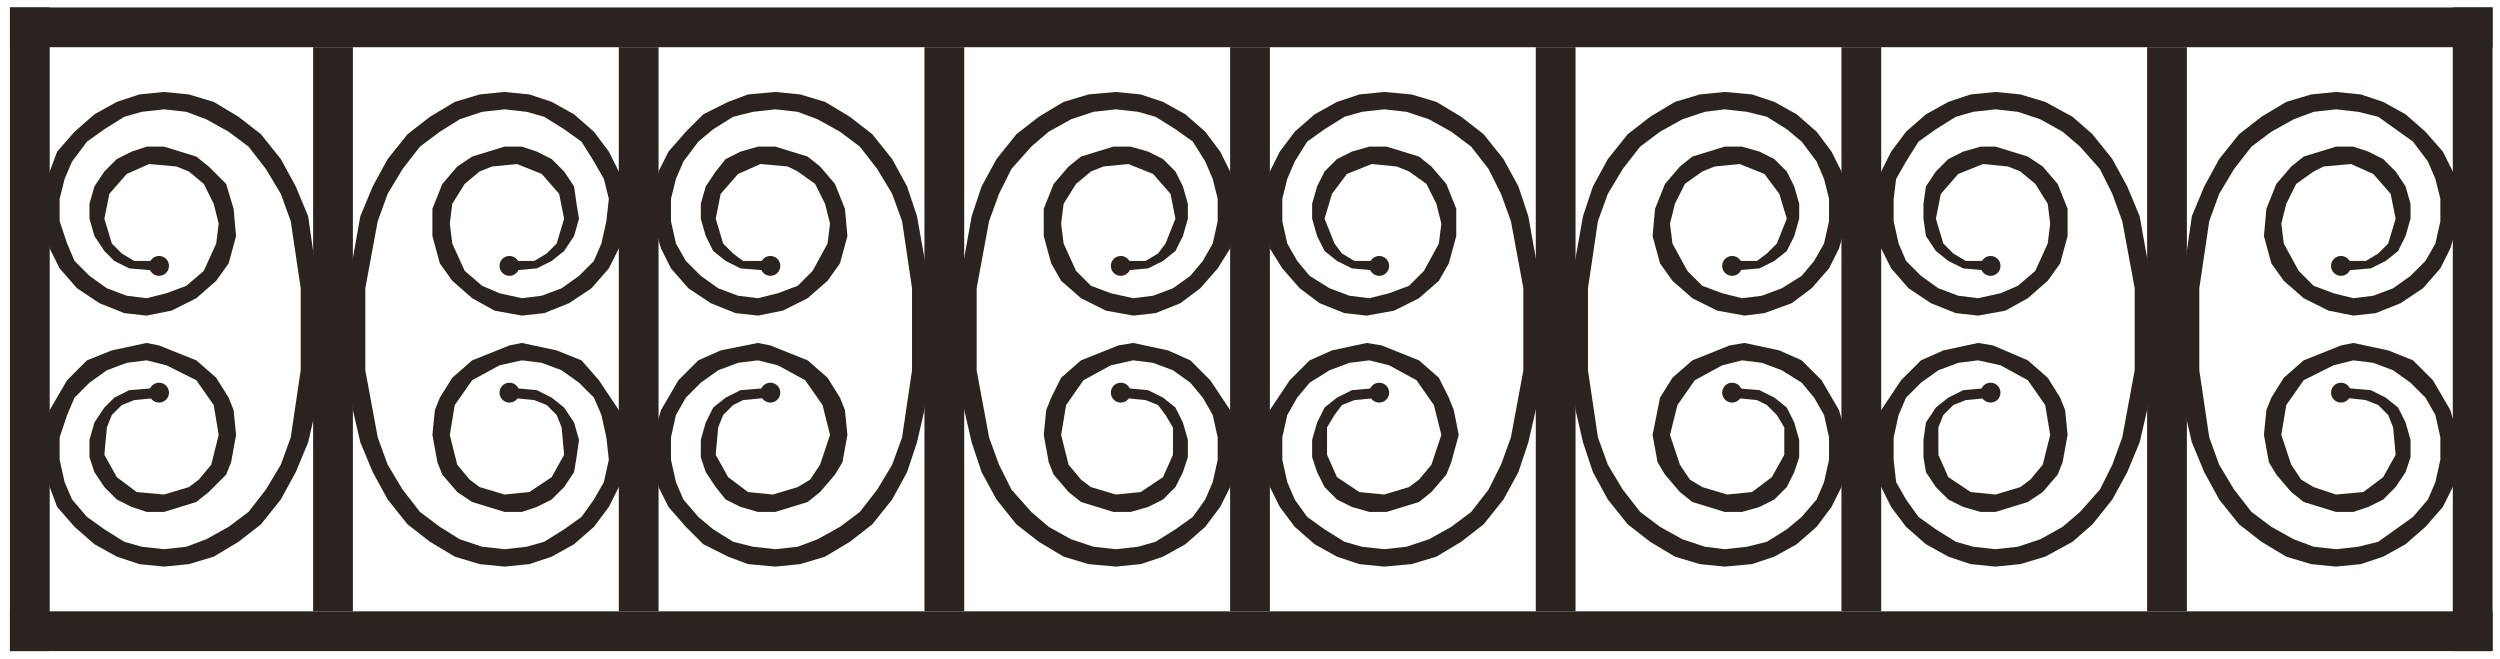
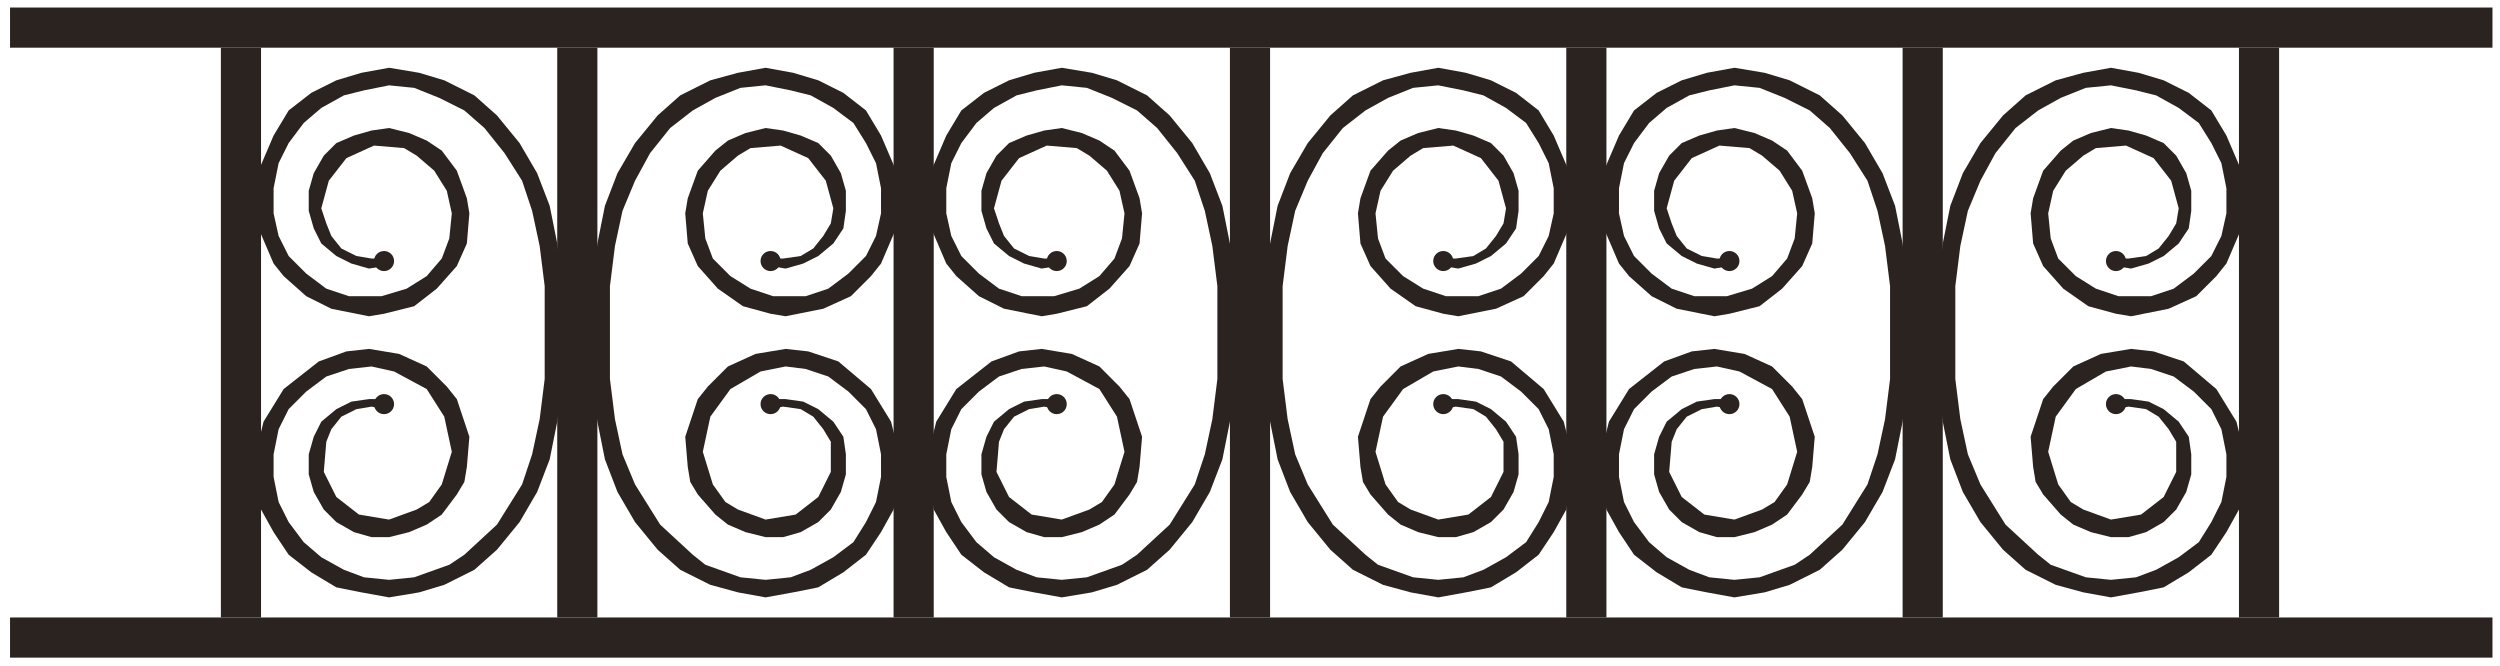
- <svg xmlns="http://www.w3.org/2000/svg" viewBox="-503 -1002 1006 265">
-   <polygon fill="#2b2320" points="-499,-740 500,-740 500,-756 -499,-756" />
-   <polygon fill="#2b2320" points="-499,-983 500,-983 500,-999 -499,-999" />
-   <polygon fill="#2b2320" points="-499,-740 -483,-740 -483,-999 -499,-999" />
-   <polygon fill="#2b2320" points="484,-740 500,-740 500,-999 484,-999" />
-   <polygon fill="#2b2320" points="-377,-756 -361,-756 -361,-983 -377,-983" />
-   <polygon fill="#2b2320" points="-254,-756 -238,-756 -238,-983 -254,-983" />
-   <polygon fill="#2b2320" points="-131,-756 -115,-756 -115,-983 -131,-983" />
+ <svg xmlns="http://www.w3.org/2000/svg" viewBox="-498 -1002 996 265">
+   <polygon fill="#2b2320" points="-494,-740 495,-740 495,-756 -494,-756" />
+   <polygon fill="#2b2320" points="-494,-983 495,-983 495,-999 -494,-999" />
+   <polygon fill="#2b2320" points="-410,-756 -394,-756 -394,-983 -410,-983" />
+   <polygon fill="#2b2320" points="394,-756 410,-756 410,-983 394,-983" />
+   <polygon fill="#2b2320" points="-276,-756 -260,-756 -260,-983 -276,-983" />
+   <polygon fill="#2b2320" points="-142,-756 -126,-756 -126,-983 -142,-983" />
  <polygon fill="#2b2320" points="-8,-756 8,-756 8,-983 -8,-983" />
-   <polygon fill="#2b2320" points="115,-756 131,-756 131,-983 115,-983" />
-   <polygon fill="#2b2320" points="238,-756 254,-756 254,-983 238,-983" />
-   <polygon fill="#2b2320" points="361,-756 377,-756 377,-983 361,-983" />
-   <polygon fill="#2b2320" points="-439,-893 -451,-894 -457,-897 -461,-901 -465,-907 -467,-914 -467,-920 -465,-927 -461,-933 -456,-938 -450,-941 -444,-943 -437,-943 -424,-939 -419,-935 -412,-928 -409,-918 -408,-907 -411,-896 -416,-889 -424,-882 -434,-877 -444,-875 -453,-876 -463,-880 -472,-886 -479,-894 -483,-902 -486,-912 -486,-923 -483,-933 -480,-941 -473,-949 -465,-956 -456,-961 -447,-964 -437,-965 -427,-964 -417,-961 -407,-955 -398,-948 -390,-938 -384,-927 -379,-915 -375,-887 -375,-852 -376,-837 -379,-824 -384,-812 -390,-801 -398,-791 -407,-784 -417,-778 -427,-775 -437,-774 -447,-775 -456,-778 -465,-783 -473,-790 -480,-798 -483,-806 -486,-816 -486,-827 -483,-837 -476,-849 -468,-857 -458,-861 -444,-864 -439,-863 -424,-857 -416,-850 -411,-842 -409,-837 -408,-827 -410,-816 -412,-811 -419,-804 -424,-800 -437,-796 -444,-796 -450,-798 -456,-801 -461,-806 -465,-812 -467,-818 -467,-825 -465,-832 -461,-838 -457,-842 -451,-845 -439,-846 -439,-842 -449,-841 -454,-839 -458,-835 -460,-830 -461,-819 -456,-810 -448,-804 -437,-803 -427,-806 -423,-809 -418,-815 -415,-827 -417,-839 -424,-849 -436,-855 -444,-857 -452,-856 -460,-853 -467,-848 -473,-842 -476,-835 -479,-826 -479,-817 -477,-808 -474,-801 -468,-794 -461,-789 -453,-784 -446,-782 -437,-781 -428,-782 -420,-785 -411,-790 -403,-796 -396,-805 -390,-815 -386,-826 -382,-853 -382,-886 -386,-913 -390,-924 -396,-934 -403,-943 -411,-949 -420,-954 -428,-957 -437,-958 -446,-957 -453,-955 -461,-950 -468,-945 -474,-937 -477,-930 -479,-922 -479,-913 -476,-904 -473,-897 -467,-891 -460,-886 -452,-883 -444,-882 -436,-884 -428,-887 -421,-893 -416,-904 -415,-912 -417,-920 -421,-928 -427,-933 -432,-935 -443,-936 -452,-932 -459,-924 -461,-914 -458,-904 -454,-900 -449,-897 -439,-897" />
-   <circle fill="#2b2320" cx="-439" cy="-895" r="4" />
-   <circle fill="#2b2320" cx="-439" cy="-844" r="4" />
-   <polygon fill="#2b2320" points="-298,-897 -288,-897 -283,-900 -279,-904 -276,-914 -278,-924 -285,-932 -295,-936 -305,-935 -310,-933 -316,-928 -321,-920 -322,-912 -321,-904 -316,-893 -309,-887 -302,-884 -293,-882 -285,-883 -277,-886 -270,-891 -264,-897 -261,-904 -259,-913 -258,-922 -260,-930 -264,-937 -269,-945 -276,-950 -284,-955 -291,-957 -300,-958 -309,-957 -318,-954 -326,-949 -334,-943 -341,-934 -347,-924 -351,-913 -356,-886 -356,-853 -351,-826 -347,-815 -341,-805 -334,-796 -326,-790 -318,-785 -309,-782 -300,-781 -291,-782 -284,-784 -276,-789 -269,-794 -264,-801 -260,-808 -258,-817 -259,-826 -261,-835 -264,-842 -270,-848 -277,-853 -285,-856 -293,-857 -302,-855 -313,-849 -320,-839 -322,-827 -319,-815 -314,-809 -310,-806 -300,-803 -290,-804 -281,-810 -276,-819 -277,-830 -279,-835 -283,-839 -288,-841 -298,-842 -298,-846 -287,-845 -281,-842 -276,-838 -272,-832 -270,-825 -271,-818 -272,-812 -276,-806 -281,-801 -287,-798 -293,-796 -300,-796 -313,-800 -319,-804 -325,-811 -327,-816 -329,-827 -328,-837 -326,-842 -321,-850 -313,-857 -298,-863 -293,-864 -279,-861 -269,-857 -262,-849 -254,-837 -252,-827 -251,-816 -254,-806 -258,-798 -264,-790 -272,-783 -281,-778 -290,-775 -300,-774 -310,-775 -320,-778 -330,-784 -339,-791 -347,-801 -353,-812 -358,-824 -361,-837 -363,-852 -363,-887 -358,-915 -353,-927 -347,-938 -339,-948 -330,-955 -320,-961 -310,-964 -300,-965 -290,-964 -281,-961 -272,-956 -264,-949 -258,-941 -254,-933 -251,-923 -252,-912 -254,-902 -258,-894 -265,-886 -274,-880 -284,-876 -293,-875 -304,-877 -313,-882 -321,-889 -326,-896 -329,-907 -329,-918 -325,-928 -319,-935 -313,-939 -300,-943 -293,-943 -287,-941 -281,-938 -276,-933 -272,-927 -271,-920 -270,-914 -272,-907 -276,-901 -281,-897 -287,-894 -298,-893" />
-   <circle fill="#2b2320" cx="-298" cy="-895" r="4" />
-   <circle fill="#2b2320" cx="-298" cy="-844" r="4" />
-   <polygon fill="#2b2320" points="-193,-893 -205,-894 -211,-897 -216,-901 -219,-907 -221,-914 -221,-920 -219,-927 -215,-933 -211,-938 -205,-941 -198,-943 -191,-943 -178,-939 -173,-935 -167,-928 -163,-918 -162,-907 -165,-896 -170,-889 -178,-882 -188,-877 -198,-875 -207,-876 -217,-880 -226,-886 -233,-894 -237,-902 -240,-912 -240,-923 -238,-933 -234,-941 -227,-949 -220,-956 -210,-961 -202,-964 -191,-965 -181,-964 -171,-961 -161,-955 -152,-948 -144,-938 -138,-927 -134,-915 -129,-887 -129,-852 -131,-837 -134,-824 -138,-812 -144,-801 -152,-791 -161,-784 -171,-778 -181,-775 -191,-774 -202,-775 -210,-778 -220,-783 -227,-790 -234,-798 -238,-806 -240,-816 -240,-827 -237,-837 -230,-849 -222,-857 -213,-861 -198,-864 -193,-863 -178,-857 -170,-850 -165,-842 -163,-837 -162,-827 -164,-816 -167,-811 -173,-804 -178,-800 -191,-796 -198,-796 -205,-798 -211,-801 -215,-806 -219,-812 -221,-818 -221,-825 -219,-832 -216,-838 -211,-842 -205,-845 -193,-846 -194,-842 -204,-841 -208,-839 -212,-835 -214,-830 -215,-819 -210,-810 -202,-804 -192,-803 -182,-806 -177,-809 -173,-815 -169,-827 -172,-839 -179,-849 -190,-855 -198,-857 -206,-856 -214,-853 -221,-848 -227,-842 -231,-835 -233,-826 -233,-817 -231,-808 -228,-801 -222,-794 -216,-789 -208,-784 -200,-782 -191,-781 -182,-782 -174,-785 -165,-790 -157,-796 -150,-805 -144,-815 -140,-826 -136,-853 -136,-886 -140,-913 -144,-924 -150,-934 -157,-943 -165,-949 -174,-954 -182,-957 -191,-958 -200,-957 -208,-955 -216,-950 -222,-945 -228,-937 -231,-930 -233,-922 -233,-913 -231,-904 -227,-897 -221,-891 -214,-886 -206,-883 -198,-882 -190,-884 -182,-887 -176,-893 -170,-904 -169,-912 -171,-920 -175,-928 -182,-933 -186,-935 -197,-936 -206,-932 -213,-924 -215,-914 -212,-904 -208,-900 -204,-897 -194,-897" />
-   <circle fill="#2b2320" cx="-193" cy="-895" r="4" />
-   <circle fill="#2b2320" cx="-193" cy="-844" r="4" />
-   <polygon fill="#2b2320" points="-52,-897 -42,-897 -37,-900 -34,-904 -30,-914 -32,-924 -39,-932 -49,-936 -59,-935 -64,-933 -70,-928 -75,-920 -76,-912 -75,-904 -70,-893 -64,-887 -56,-884 -47,-882 -39,-883 -31,-886 -24,-891 -19,-897 -15,-904 -13,-913 -13,-922 -15,-930 -18,-937 -23,-945 -30,-950 -38,-955 -45,-957 -54,-958 -63,-957 -72,-954 -81,-949 -88,-943 -96,-934 -101,-924 -105,-913 -110,-886 -110,-853 -105,-826 -101,-815 -96,-805 -88,-796 -81,-790 -72,-785 -63,-782 -54,-781 -45,-782 -38,-784 -30,-789 -23,-794 -18,-801 -15,-808 -13,-817 -13,-826 -15,-835 -19,-842 -24,-848 -31,-853 -39,-856 -47,-857 -56,-855 -67,-849 -74,-839 -76,-827 -73,-815 -68,-809 -64,-806 -54,-803 -44,-804 -35,-810 -31,-819 -31,-830 -34,-835 -37,-839 -42,-841 -52,-842 -52,-846 -41,-845 -35,-842 -30,-838 -27,-832 -25,-825 -25,-818 -27,-812 -30,-806 -35,-801 -41,-798 -48,-796 -55,-796 -68,-800 -73,-804 -79,-811 -81,-816 -83,-827 -82,-837 -80,-842 -76,-850 -68,-857 -53,-863 -47,-864 -33,-861 -24,-857 -16,-849 -8,-837 -6,-827 -6,-816 -8,-806 -12,-798 -18,-790 -26,-783 -35,-778 -44,-775 -54,-774 -65,-775 -75,-778 -85,-784 -94,-791 -102,-801 -108,-812 -112,-824 -115,-837 -117,-852 -117,-887 -112,-915 -108,-927 -102,-938 -94,-948 -85,-955 -75,-961 -65,-964 -54,-965 -44,-964 -35,-961 -26,-956 -18,-949 -12,-941 -8,-933 -6,-923 -6,-912 -8,-902 -13,-894 -20,-886 -28,-880 -38,-876 -47,-875 -58,-877 -68,-882 -76,-889 -80,-896 -83,-907 -83,-918 -79,-928 -73,-935 -68,-939 -55,-943 -48,-943 -41,-941 -35,-938 -30,-933 -27,-927 -25,-920 -25,-914 -27,-907 -30,-901 -35,-897 -41,-894 -52,-893" />
-   <circle fill="#2b2320" cx="-52" cy="-895" r="4" />
-   <circle fill="#2b2320" cx="-52" cy="-844" r="4" />
-   <polygon fill="#2b2320" points="52,-893 41,-894 35,-897 30,-901 27,-907 25,-914 25,-920 27,-927 30,-933 35,-938 41,-941 48,-943 55,-943 68,-939 73,-935 79,-928 83,-918 83,-907 80,-896 76,-889 68,-882 58,-877 47,-875 38,-876 28,-880 20,-886 13,-894 8,-902 6,-912 6,-923 8,-933 12,-941 18,-949 26,-956 35,-961 44,-964 54,-965 65,-964 75,-961 85,-955 94,-948 102,-938 108,-927 112,-915 117,-887 117,-852 115,-837 112,-824 108,-812 102,-801 94,-791 85,-784 75,-778 65,-775 54,-774 44,-775 35,-778 26,-783 18,-790 12,-798 8,-806 6,-816 6,-827 8,-837 16,-849 24,-857 33,-861 47,-864 53,-863 68,-857 76,-850 80,-842 82,-837 84,-827 81,-816 79,-811 73,-804 68,-800 55,-796 48,-796 41,-798 35,-801 30,-806 27,-812 25,-818 25,-825 27,-832 30,-838 35,-842 41,-845 52,-846 52,-842 42,-841 37,-839 34,-835 31,-830 31,-819 35,-810 44,-804 54,-803 64,-806 68,-809 73,-815 77,-827 74,-839 67,-849 56,-855 48,-857 40,-856 32,-853 24,-848 19,-842 15,-835 13,-826 13,-817 15,-808 18,-801 23,-794 30,-789 38,-784 45,-782 54,-781 63,-782 72,-785 81,-790 89,-796 96,-805 101,-815 105,-826 110,-853 110,-886 105,-913 101,-924 96,-934 89,-943 81,-949 72,-954 63,-957 54,-958 45,-957 38,-955 30,-950 23,-945 18,-937 15,-930 13,-922 13,-913 15,-904 19,-897 24,-891 32,-886 40,-883 48,-882 56,-884 64,-887 70,-893 76,-904 77,-912 75,-920 71,-928 64,-933 59,-935 49,-936 39,-932 33,-924 30,-914 34,-904 37,-900 42,-897 52,-897" />
-   <circle fill="#2b2320" cx="52" cy="-895" r="4" />
-   <circle fill="#2b2320" cx="52" cy="-844" r="4" />
-   <polygon fill="#2b2320" points="194,-897 204,-897 208,-900 212,-904 216,-914 213,-924 207,-932 197,-936 187,-935 182,-933 175,-928 171,-920 169,-912 170,-904 176,-893 182,-887 190,-884 198,-882 206,-883 214,-886 222,-891 227,-897 231,-904 233,-913 233,-922 231,-930 228,-937 222,-945 216,-950 208,-955 200,-957 191,-958 183,-957 174,-954 165,-949 157,-943 150,-934 144,-924 140,-913 136,-886 136,-853 140,-826 144,-815 150,-805 157,-796 165,-790 174,-785 183,-782 191,-781 200,-782 208,-784 216,-789 222,-794 228,-801 231,-808 233,-817 233,-826 231,-835 227,-842 222,-848 214,-853 206,-856 198,-857 190,-855 179,-849 172,-839 169,-827 173,-815 177,-809 182,-806 192,-803 202,-804 210,-810 215,-819 215,-830 212,-835 208,-839 204,-841 194,-842 193,-846 205,-845 211,-842 216,-838 219,-832 221,-825 221,-818 219,-812 216,-806 211,-801 205,-798 198,-796 191,-796 178,-800 173,-804 167,-811 164,-816 162,-827 164,-837 165,-842 170,-850 178,-857 193,-863 199,-864 213,-861 222,-857 230,-849 237,-837 240,-827 240,-816 238,-806 234,-798 228,-790 220,-783 211,-778 202,-775 191,-774 181,-775 171,-778 161,-784 152,-791 144,-801 138,-812 134,-824 131,-837 129,-852 129,-887 134,-915 138,-927 144,-938 152,-948 161,-955 171,-961 181,-964 191,-965 202,-964 211,-961 220,-956 228,-949 234,-941 238,-933 240,-923 240,-912 237,-902 233,-894 226,-886 218,-880 207,-876 199,-875 188,-877 178,-882 170,-889 165,-896 162,-907 163,-918 167,-928 173,-935 178,-939 191,-943 198,-943 205,-941 211,-938 216,-933 219,-927 221,-920 221,-914 219,-907 216,-901 211,-897 205,-894 193,-893" />
-   <circle fill="#2b2320" cx="194" cy="-895" r="4" />
-   <circle fill="#2b2320" cx="194" cy="-844" r="4" />
-   <polygon fill="#2b2320" points="298,-893 287,-894 281,-897 276,-901 272,-907 271,-914 271,-920 272,-927 276,-933 281,-938 287,-941 294,-943 300,-943 313,-939 319,-935 325,-928 329,-918 329,-907 326,-896 321,-889 313,-882 304,-877 293,-875 284,-876 274,-880 265,-886 258,-894 254,-902 252,-912 252,-923 254,-933 258,-941 264,-949 272,-956 281,-961 290,-964 300,-965 310,-964 320,-961 331,-955 339,-948 347,-938 353,-927 358,-915 363,-887 363,-852 361,-837 358,-824 353,-812 347,-801 339,-791 331,-784 320,-778 310,-775 300,-774 290,-775 281,-778 272,-783 264,-790 258,-798 254,-806 252,-816 252,-827 254,-837 262,-849 270,-857 279,-861 293,-864 299,-863 313,-857 321,-850 326,-842 328,-837 329,-827 327,-816 325,-811 319,-804 313,-800 300,-796 294,-796 287,-798 281,-801 276,-806 272,-812 271,-818 271,-825 272,-832 276,-838 281,-842 287,-845 298,-846 298,-842 288,-841 283,-839 279,-835 277,-830 277,-819 281,-810 290,-804 300,-803 310,-806 314,-809 319,-815 322,-827 320,-839 313,-849 302,-855 293,-857 285,-856 277,-853 270,-848 264,-842 261,-835 259,-826 259,-817 260,-808 264,-801 269,-794 276,-789 284,-784 291,-782 300,-781 309,-782 318,-785 327,-790 334,-796 342,-805 347,-815 351,-826 356,-853 356,-886 351,-913 347,-924 342,-934 334,-943 327,-949 318,-954 309,-957 300,-958 291,-957 284,-955 276,-950 269,-945 264,-937 260,-930 259,-922 259,-913 261,-904 264,-897 270,-891 277,-886 285,-883 293,-882 302,-884 309,-887 316,-893 321,-904 322,-912 321,-920 316,-928 310,-933 305,-935 295,-936 285,-932 278,-924 276,-914 279,-904 283,-900 288,-897 298,-897" />
-   <circle fill="#2b2320" cx="298" cy="-895" r="4" />
-   <circle fill="#2b2320" cx="298" cy="-844" r="4" />
-   <polygon fill="#2b2320" points="440,-897 449,-897 454,-900 458,-904 461,-914 459,-924 452,-932 443,-936 432,-935 428,-933 421,-928 417,-920 415,-912 416,-904 422,-893 428,-887 436,-884 444,-882 452,-883 460,-886 467,-891 473,-897 477,-904 479,-913 479,-922 477,-930 474,-937 468,-945 461,-950 454,-955 446,-957 437,-958 428,-957 420,-954 411,-949 403,-943 396,-934 390,-924 386,-913 382,-886 382,-853 386,-826 390,-815 396,-805 403,-796 411,-790 420,-785 428,-782 437,-781 446,-782 454,-784 461,-789 468,-794 474,-801 477,-808 479,-817 479,-826 477,-835 473,-842 467,-848 460,-853 452,-856 444,-857 436,-855 424,-849 417,-839 415,-827 419,-815 423,-809 428,-806 437,-803 448,-804 456,-810 461,-819 460,-830 458,-835 454,-839 449,-841 440,-842 439,-846 451,-845 457,-842 462,-838 465,-832 467,-825 467,-818 465,-812 461,-806 456,-801 450,-798 444,-796 437,-796 424,-800 419,-804 413,-811 410,-816 408,-827 409,-837 411,-842 416,-850 424,-857 439,-863 444,-864 458,-861 468,-857 476,-849 483,-837 486,-827 486,-816 484,-806 480,-798 473,-790 465,-783 456,-778 447,-775 437,-774 427,-775 417,-778 407,-784 398,-791 390,-801 384,-812 379,-824 376,-837 375,-852 375,-887 379,-915 384,-927 390,-938 398,-948 407,-955 417,-961 427,-964 437,-965 447,-964 456,-961 465,-956 473,-949 480,-941 484,-933 486,-923 486,-912 483,-902 479,-894 472,-886 463,-880 453,-876 444,-875 434,-877 424,-882 416,-889 411,-896 408,-907 409,-918 413,-928 419,-935 424,-939 437,-943 444,-943 450,-941 456,-938 461,-933 465,-927 467,-920 467,-914 465,-907 462,-901 457,-897 451,-894 439,-893" />
-   <circle fill="#2b2320" cx="439" cy="-895" r="4" />
-   <circle fill="#2b2320" cx="439" cy="-844" r="4" />
+   <polygon fill="#2b2320" points="126,-756 142,-756 142,-983 126,-983" />
+   <polygon fill="#2b2320" points="260,-756 276,-756 276,-983 260,-983" />
+   <polygon fill="#2b2320" points="-345,-896 -351,-895 -358,-897 -364,-900 -370,-905 -373,-911 -375,-918 -375,-926 -373,-933 -369,-940 -364,-945 -357,-948 -350,-950 -343,-951 -335,-949 -328,-946 -322,-942 -316,-934 -312,-923 -311,-917 -312,-905 -316,-896 -324,-887 -333,-880 -345,-877 -351,-876 -366,-879 -376,-884 -385,-892 -389,-897 -395,-911 -396,-922 -395,-934 -389,-948 -383,-958 -374,-965 -364,-970 -354,-973 -343,-975 -331,-973 -321,-970 -309,-964 -300,-956 -291,-945 -284,-933 -279,-920 -276,-905 -274,-888 -274,-850 -276,-834 -279,-819 -284,-806 -291,-794 -300,-783 -309,-775 -321,-769 -331,-766 -343,-764 -354,-766 -364,-768 -374,-774 -383,-781 -389,-790 -394,-799 -396,-811 -396,-822 -393,-834 -385,-847 -371,-858 -360,-862 -351,-863 -339,-861 -328,-856 -320,-848 -316,-843 -311,-828 -312,-816 -313,-810 -316,-805 -322,-797 -328,-793 -335,-790 -343,-788 -350,-788 -357,-790 -364,-794 -369,-799 -373,-806 -375,-813 -375,-821 -373,-828 -370,-834 -364,-839 -358,-842 -351,-843 -345,-843 -345,-839 -350,-840 -356,-839 -362,-836 -366,-831 -368,-826 -369,-814 -364,-804 -355,-797 -343,-795 -332,-799 -327,-802 -322,-809 -318,-822 -321,-836 -328,-847 -341,-854 -350,-856 -359,-855 -368,-852 -376,-846 -383,-839 -387,-831 -389,-821 -389,-812 -387,-802 -383,-794 -377,-786 -370,-780 -361,-775 -353,-772 -343,-771 -333,-772 -319,-777 -313,-781 -300,-793 -290,-809 -286,-821 -283,-835 -281,-851 -281,-888 -283,-904 -286,-918 -290,-930 -297,-941 -305,-951 -313,-958 -323,-963 -333,-967 -343,-968 -353,-966 -361,-964 -370,-959 -377,-953 -383,-945 -387,-937 -389,-927 -389,-917 -387,-908 -383,-900 -376,-893 -368,-887 -359,-884 -346,-884 -336,-887 -328,-892 -322,-899 -319,-907 -318,-917 -320,-926 -325,-934 -332,-940 -337,-943 -349,-944 -360,-939 -367,-930 -370,-919 -368,-913 -366,-908 -362,-903 -356,-900 -350,-899 -345,-899" />
+   <circle fill="#2b2320" cx="-345" cy="-898" r="4" />
+   <circle fill="#2b2320" cx="-345" cy="-841" r="4" />
+   <polygon fill="#2b2320" points="-191,-899 -186,-899 -179,-900 -174,-903 -170,-908 -167,-913 -166,-919 -169,-930 -176,-939 -187,-944 -199,-943 -204,-940 -211,-934 -216,-926 -218,-917 -217,-907 -214,-899 -207,-892 -199,-887 -190,-884 -177,-884 -168,-887 -160,-893 -153,-900 -149,-908 -147,-917 -147,-927 -149,-937 -153,-945 -158,-953 -166,-959 -175,-964 -183,-966 -193,-968 -203,-967 -213,-963 -222,-958 -231,-951 -239,-941 -245,-930 -250,-918 -253,-904 -255,-888 -255,-851 -253,-835 -250,-821 -245,-809 -235,-793 -222,-781 -217,-777 -203,-772 -193,-771 -183,-772 -175,-775 -166,-780 -158,-786 -153,-794 -149,-802 -147,-812 -147,-821 -149,-831 -153,-839 -160,-846 -168,-852 -177,-855 -185,-856 -195,-854 -207,-847 -215,-836 -218,-822 -214,-809 -209,-802 -204,-799 -193,-795 -181,-797 -172,-804 -167,-814 -167,-826 -170,-831 -174,-836 -179,-839 -186,-840 -191,-839 -191,-843 -185,-843 -178,-842 -172,-839 -166,-834 -162,-828 -161,-821 -161,-813 -163,-806 -167,-799 -172,-794 -179,-790 -186,-788 -193,-788 -201,-790 -208,-793 -213,-797 -220,-805 -223,-810 -224,-816 -225,-828 -220,-843 -216,-848 -208,-856 -197,-861 -185,-863 -176,-862 -164,-858 -151,-847 -143,-834 -140,-822 -140,-811 -142,-799 -147,-790 -153,-781 -162,-774 -172,-768 -182,-766 -193,-764 -204,-766 -215,-769 -227,-775 -236,-783 -245,-794 -252,-806 -257,-819 -260,-834 -262,-850 -262,-888 -260,-905 -257,-920 -252,-933 -245,-945 -236,-956 -227,-964 -215,-970 -204,-973 -193,-975 -182,-973 -172,-970 -162,-965 -153,-958 -147,-948 -141,-934 -139,-922 -141,-911 -147,-897 -151,-892 -159,-884 -170,-879 -185,-876 -191,-877 -202,-880 -212,-887 -220,-896 -224,-905 -225,-917 -224,-923 -220,-934 -213,-942 -208,-946 -201,-949 -193,-951 -186,-950 -179,-948 -172,-945 -167,-940 -163,-933 -161,-926 -161,-918 -162,-911 -166,-905 -172,-900 -178,-897 -185,-895 -191,-896" />
+   <circle fill="#2b2320" cx="-191" cy="-898" r="4" />
+   <circle fill="#2b2320" cx="-191" cy="-841" r="4" />
+   <polygon fill="#2b2320" points="-77,-896 -83,-895 -90,-897 -96,-900 -102,-905 -105,-911 -107,-918 -107,-926 -105,-933 -101,-940 -96,-945 -89,-948 -82,-950 -75,-951 -67,-949 -60,-946 -54,-942 -48,-934 -44,-923 -43,-917 -44,-905 -48,-896 -56,-887 -65,-880 -77,-877 -83,-876 -98,-879 -108,-884 -117,-892 -121,-897 -127,-911 -128,-922 -127,-934 -121,-948 -115,-958 -106,-965 -96,-970 -86,-973 -75,-975 -63,-973 -53,-970 -41,-964 -32,-956 -23,-945 -16,-933 -11,-920 -8,-905 -6,-888 -6,-850 -8,-834 -11,-819 -16,-806 -23,-794 -32,-783 -41,-775 -53,-769 -63,-766 -75,-764 -86,-766 -96,-768 -106,-774 -115,-781 -121,-790 -126,-799 -128,-811 -128,-822 -125,-834 -117,-847 -103,-858 -92,-862 -83,-863 -71,-861 -60,-856 -52,-848 -48,-843 -43,-828 -44,-816 -45,-810 -48,-805 -54,-797 -60,-793 -67,-790 -75,-788 -82,-788 -89,-790 -96,-794 -101,-799 -105,-806 -107,-813 -107,-821 -105,-828 -102,-834 -96,-839 -90,-842 -83,-843 -77,-843 -77,-839 -82,-840 -88,-839 -94,-836 -98,-831 -100,-826 -101,-814 -96,-804 -87,-797 -75,-795 -64,-799 -59,-802 -54,-809 -50,-822 -53,-836 -60,-847 -73,-854 -82,-856 -91,-855 -100,-852 -108,-846 -115,-839 -119,-831 -121,-821 -121,-812 -119,-802 -115,-794 -109,-786 -102,-780 -93,-775 -85,-772 -75,-771 -65,-772 -51,-777 -45,-781 -32,-793 -22,-809 -18,-821 -15,-835 -13,-851 -13,-888 -15,-904 -18,-918 -22,-930 -29,-941 -37,-951 -45,-958 -55,-963 -65,-967 -75,-968 -85,-966 -93,-964 -102,-959 -109,-953 -115,-945 -119,-937 -121,-927 -121,-917 -119,-908 -115,-900 -108,-893 -100,-887 -91,-884 -78,-884 -68,-887 -60,-892 -54,-899 -51,-907 -50,-917 -52,-926 -57,-934 -64,-940 -69,-943 -81,-944 -92,-939 -99,-930 -102,-919 -100,-913 -98,-908 -94,-903 -88,-900 -82,-899 -77,-899" />
+   <circle fill="#2b2320" cx="-77" cy="-898" r="4" />
+   <circle fill="#2b2320" cx="-77" cy="-841" r="4" />
+   <polygon fill="#2b2320" points="77,-899 82,-899 89,-900 94,-903 98,-908 101,-913 102,-919 99,-930 92,-939 81,-944 69,-943 64,-940 57,-934 52,-926 50,-917 51,-907 54,-899 61,-892 69,-887 78,-884 91,-884 100,-887 108,-893 115,-900 119,-908 121,-917 121,-927 119,-937 115,-945 110,-953 102,-959 93,-964 85,-966 75,-968 65,-967 55,-963 46,-958 37,-951 29,-941 23,-930 18,-918 15,-904 13,-888 13,-851 15,-835 18,-821 23,-809 33,-793 46,-781 51,-777 65,-772 75,-771 85,-772 93,-775 102,-780 110,-786 115,-794 119,-802 121,-812 121,-821 119,-831 115,-839 108,-846 100,-852 91,-855 83,-856 73,-854 61,-847 53,-836 50,-822 54,-809 59,-802 64,-799 75,-795 87,-797 96,-804 101,-814 101,-826 98,-831 94,-836 89,-839 82,-840 77,-839 77,-843 83,-843 90,-842 96,-839 102,-834 106,-828 107,-821 107,-813 105,-806 101,-799 96,-794 89,-790 82,-788 75,-788 67,-790 60,-793 55,-797 48,-805 45,-810 44,-816 43,-828 48,-843 52,-848 60,-856 71,-861 83,-863 92,-862 104,-858 117,-847 125,-834 128,-822 128,-811 126,-799 121,-790 115,-781 106,-774 96,-768 86,-766 75,-764 64,-766 53,-769 41,-775 32,-783 23,-794 16,-806 11,-819 8,-834 6,-850 6,-888 8,-905 11,-920 16,-933 23,-945 32,-956 41,-964 53,-970 64,-973 75,-975 86,-973 96,-970 106,-965 115,-958 121,-948 127,-934 129,-922 127,-911 121,-897 117,-892 109,-884 98,-879 83,-876 77,-877 66,-880 56,-887 48,-896 44,-905 43,-917 44,-923 48,-934 55,-942 60,-946 67,-949 75,-951 82,-950 89,-948 96,-945 101,-940 105,-933 107,-926 107,-918 106,-911 102,-905 96,-900 90,-897 83,-895 77,-896" />
+   <circle fill="#2b2320" cx="77" cy="-898" r="4" />
+   <circle fill="#2b2320" cx="77" cy="-841" r="4" />
+   <polygon fill="#2b2320" points="191,-896 185,-895 178,-897 172,-900 166,-905 163,-911 161,-918 161,-926 163,-933 167,-940 172,-945 179,-948 186,-950 193,-951 201,-949 208,-946 214,-942 220,-934 224,-923 225,-917 224,-905 220,-896 212,-887 203,-880 191,-877 185,-876 170,-879 160,-884 151,-892 147,-897 141,-911 140,-922 141,-934 147,-948 153,-958 162,-965 172,-970 182,-973 193,-975 205,-973 215,-970 227,-964 236,-956 245,-945 252,-933 257,-920 260,-905 262,-888 262,-850 260,-834 257,-819 252,-806 245,-794 236,-783 227,-775 215,-769 205,-766 193,-764 182,-766 172,-768 162,-774 153,-781 147,-790 142,-799 140,-811 140,-822 143,-834 151,-847 165,-858 176,-862 185,-863 197,-861 208,-856 216,-848 220,-843 225,-828 224,-816 223,-810 220,-805 214,-797 208,-793 201,-790 193,-788 186,-788 179,-790 172,-794 167,-799 163,-806 161,-813 161,-821 163,-828 166,-834 172,-839 178,-842 185,-843 191,-843 191,-839 186,-840 180,-839 174,-836 170,-831 168,-826 167,-814 172,-804 181,-797 193,-795 204,-799 209,-802 214,-809 218,-822 215,-836 208,-847 195,-854 186,-856 177,-855 168,-852 160,-846 153,-839 149,-831 147,-821 147,-812 149,-802 153,-794 159,-786 166,-780 175,-775 183,-772 193,-771 203,-772 217,-777 223,-781 236,-793 246,-809 250,-821 253,-835 255,-851 255,-888 253,-904 250,-918 246,-930 239,-941 231,-951 223,-958 213,-963 203,-967 193,-968 183,-966 175,-964 166,-959 159,-953 153,-945 149,-937 147,-927 147,-917 149,-908 153,-900 160,-893 168,-887 177,-884 190,-884 200,-887 208,-892 214,-899 217,-907 218,-917 216,-926 211,-934 204,-940 199,-943 187,-944 176,-939 169,-930 166,-919 168,-913 170,-908 174,-903 180,-900 186,-899 191,-899" />
+   <circle fill="#2b2320" cx="191" cy="-898" r="4" />
+   <circle fill="#2b2320" cx="191" cy="-841" r="4" />
+   <polygon fill="#2b2320" points="345,-899 350,-899 357,-900 362,-903 366,-908 369,-913 370,-919 367,-930 360,-939 349,-944 337,-943 332,-940 325,-934 320,-926 318,-917 319,-907 322,-899 329,-892 337,-887 346,-884 359,-884 368,-887 376,-893 383,-900 387,-908 389,-917 389,-927 387,-937 383,-945 378,-953 370,-959 361,-964 353,-966 343,-968 333,-967 323,-963 314,-958 305,-951 297,-941 291,-930 286,-918 283,-904 281,-888 281,-851 283,-835 286,-821 291,-809 301,-793 314,-781 319,-777 333,-772 343,-771 353,-772 361,-775 370,-780 378,-786 383,-794 387,-802 389,-812 389,-821 387,-831 383,-839 376,-846 368,-852 359,-855 351,-856 341,-854 329,-847 321,-836 318,-822 322,-809 327,-802 332,-799 343,-795 355,-797 364,-804 369,-814 369,-826 366,-831 362,-836 357,-839 350,-840 345,-839 345,-843 351,-843 358,-842 364,-839 370,-834 374,-828 375,-821 375,-813 373,-806 369,-799 364,-794 357,-790 350,-788 343,-788 335,-790 328,-793 323,-797 316,-805 313,-810 312,-816 311,-828 316,-843 320,-848 328,-856 339,-861 351,-863 360,-862 372,-858 385,-847 393,-834 396,-822 396,-811 394,-799 389,-790 383,-781 374,-774 364,-768 354,-766 343,-764 332,-766 321,-769 309,-775 300,-783 291,-794 284,-806 279,-819 276,-834 274,-850 274,-888 276,-905 279,-920 284,-933 291,-945 300,-956 309,-964 321,-970 332,-973 343,-975 354,-973 364,-970 374,-965 383,-958 389,-948 395,-934 397,-922 395,-911 389,-897 385,-892 377,-884 366,-879 351,-876 345,-877 334,-880 324,-887 316,-896 312,-905 311,-917 312,-923 316,-934 323,-942 328,-946 335,-949 343,-951 350,-950 357,-948 364,-945 369,-940 373,-933 375,-926 375,-918 374,-911 370,-905 364,-900 358,-897 351,-895 345,-896" />
+   <circle fill="#2b2320" cx="345" cy="-898" r="4" />
+   <circle fill="#2b2320" cx="345" cy="-841" r="4" />
</svg>
